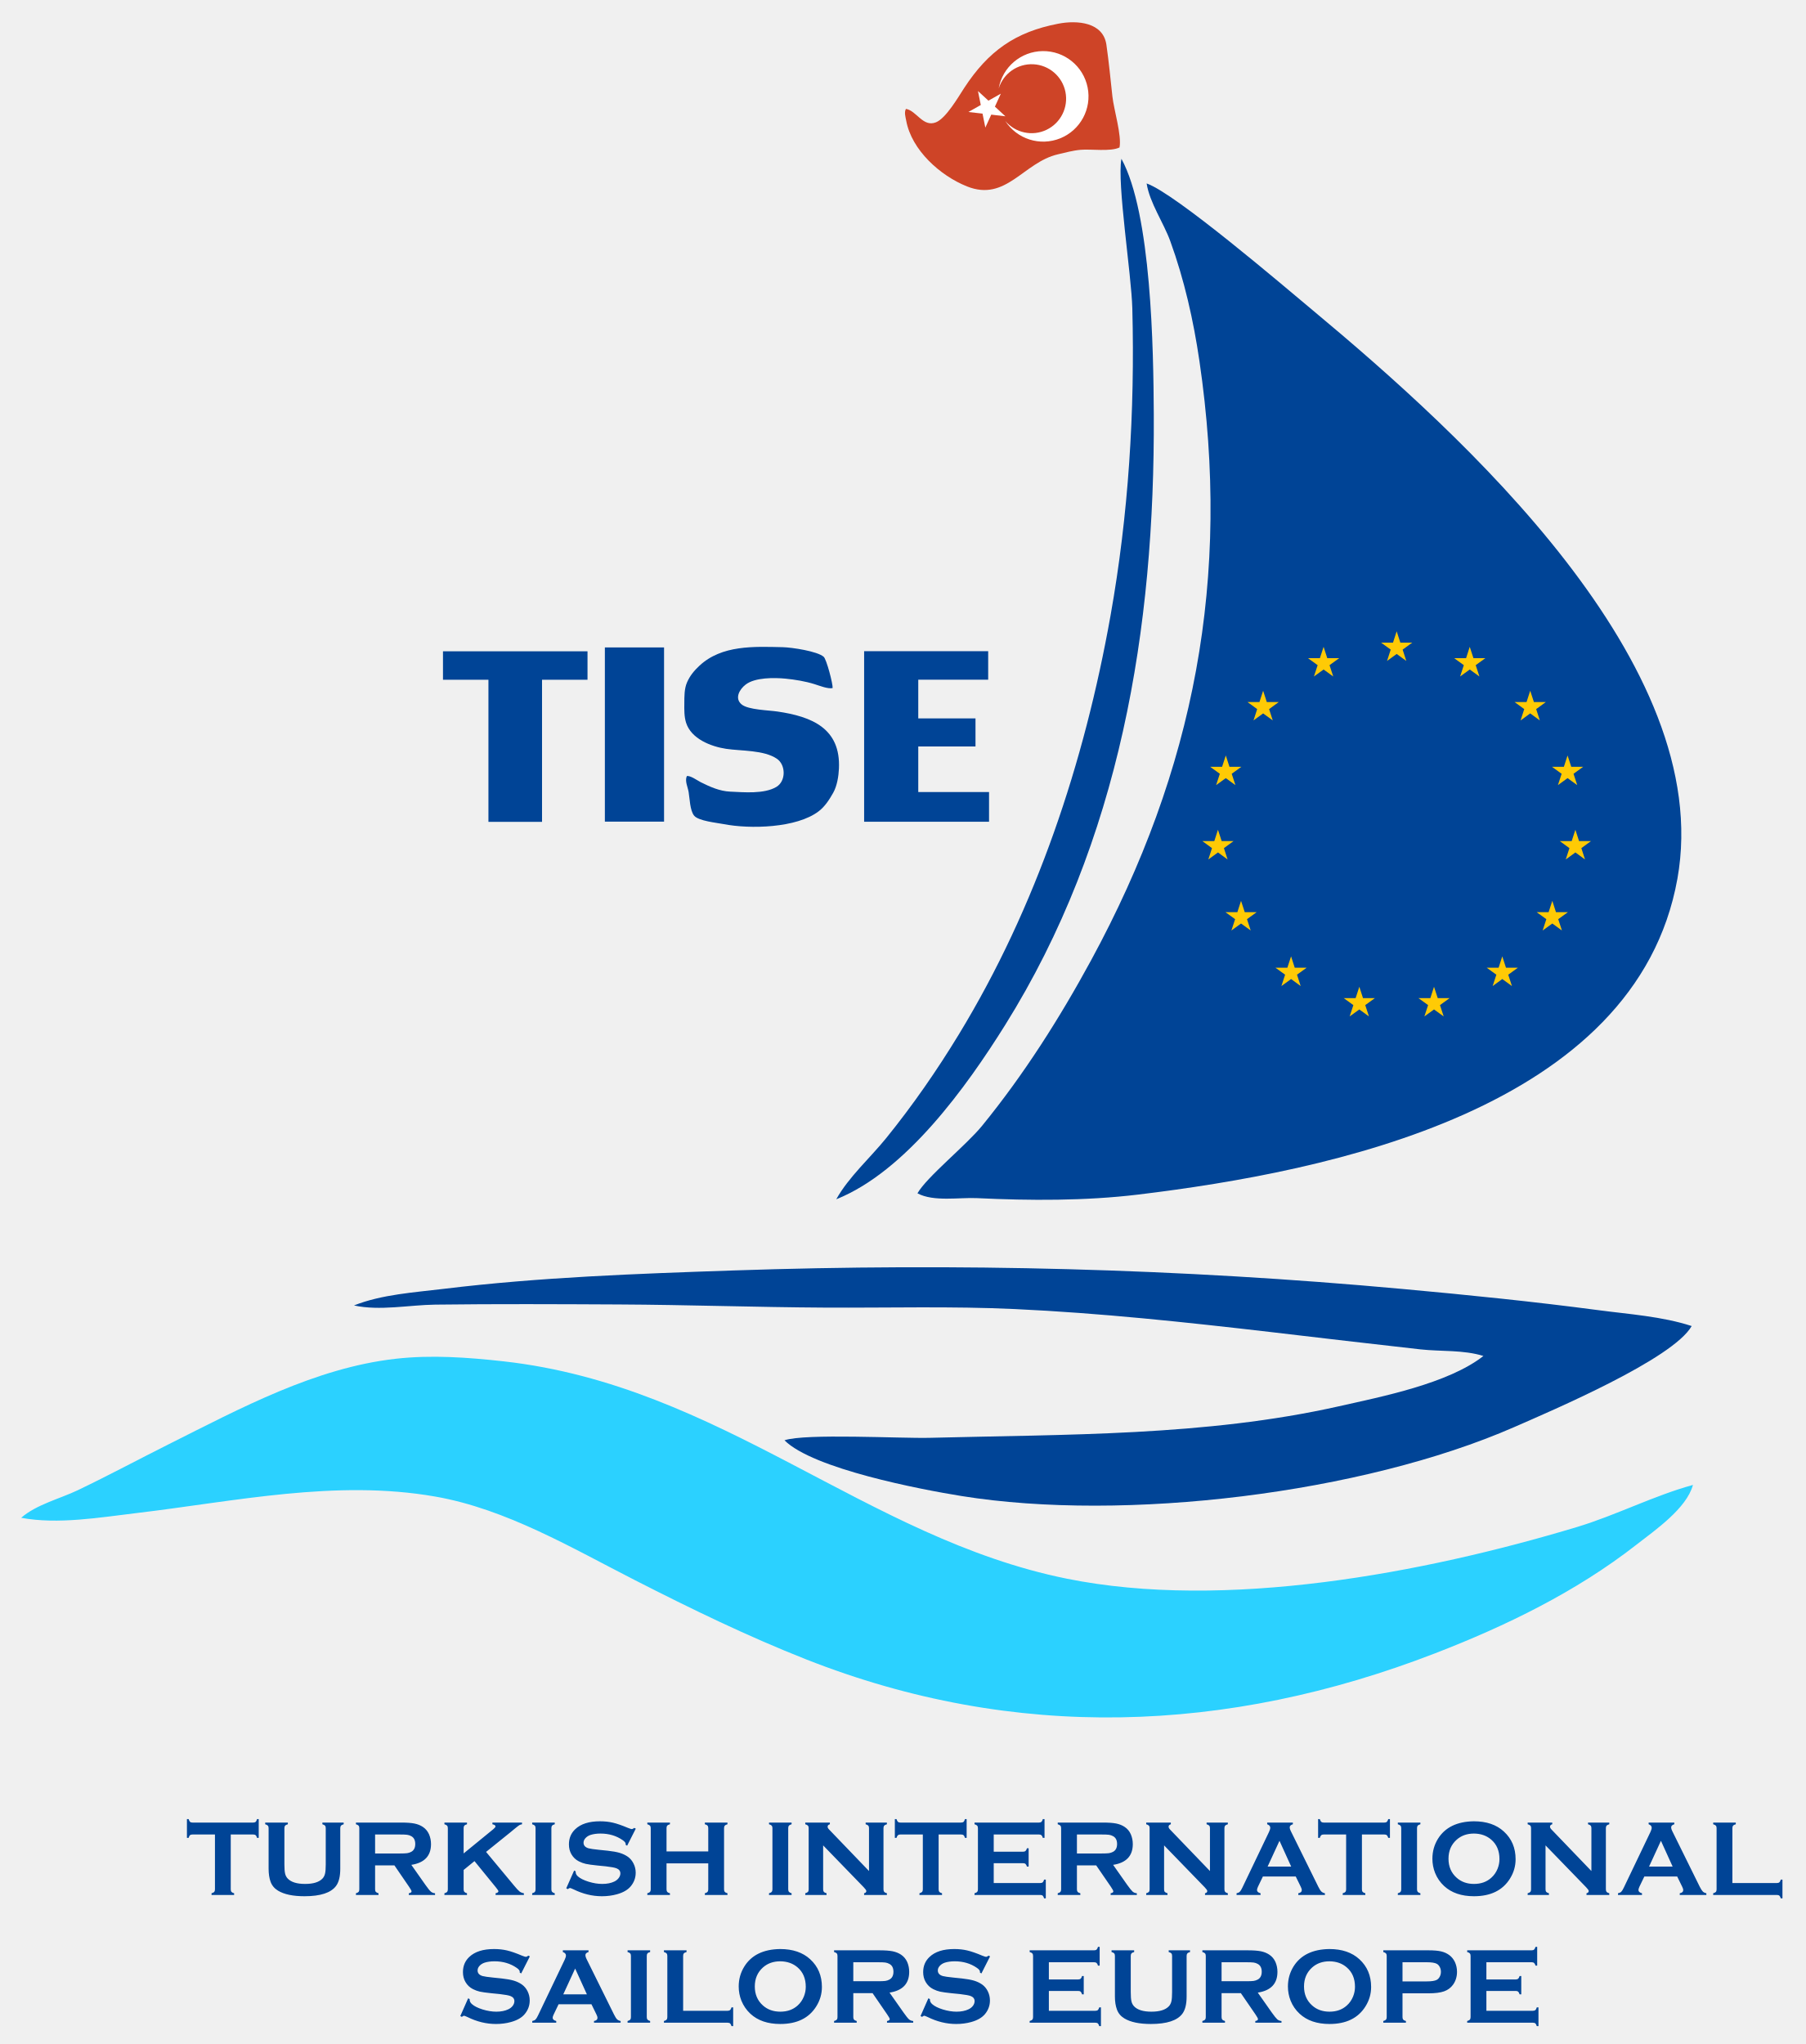
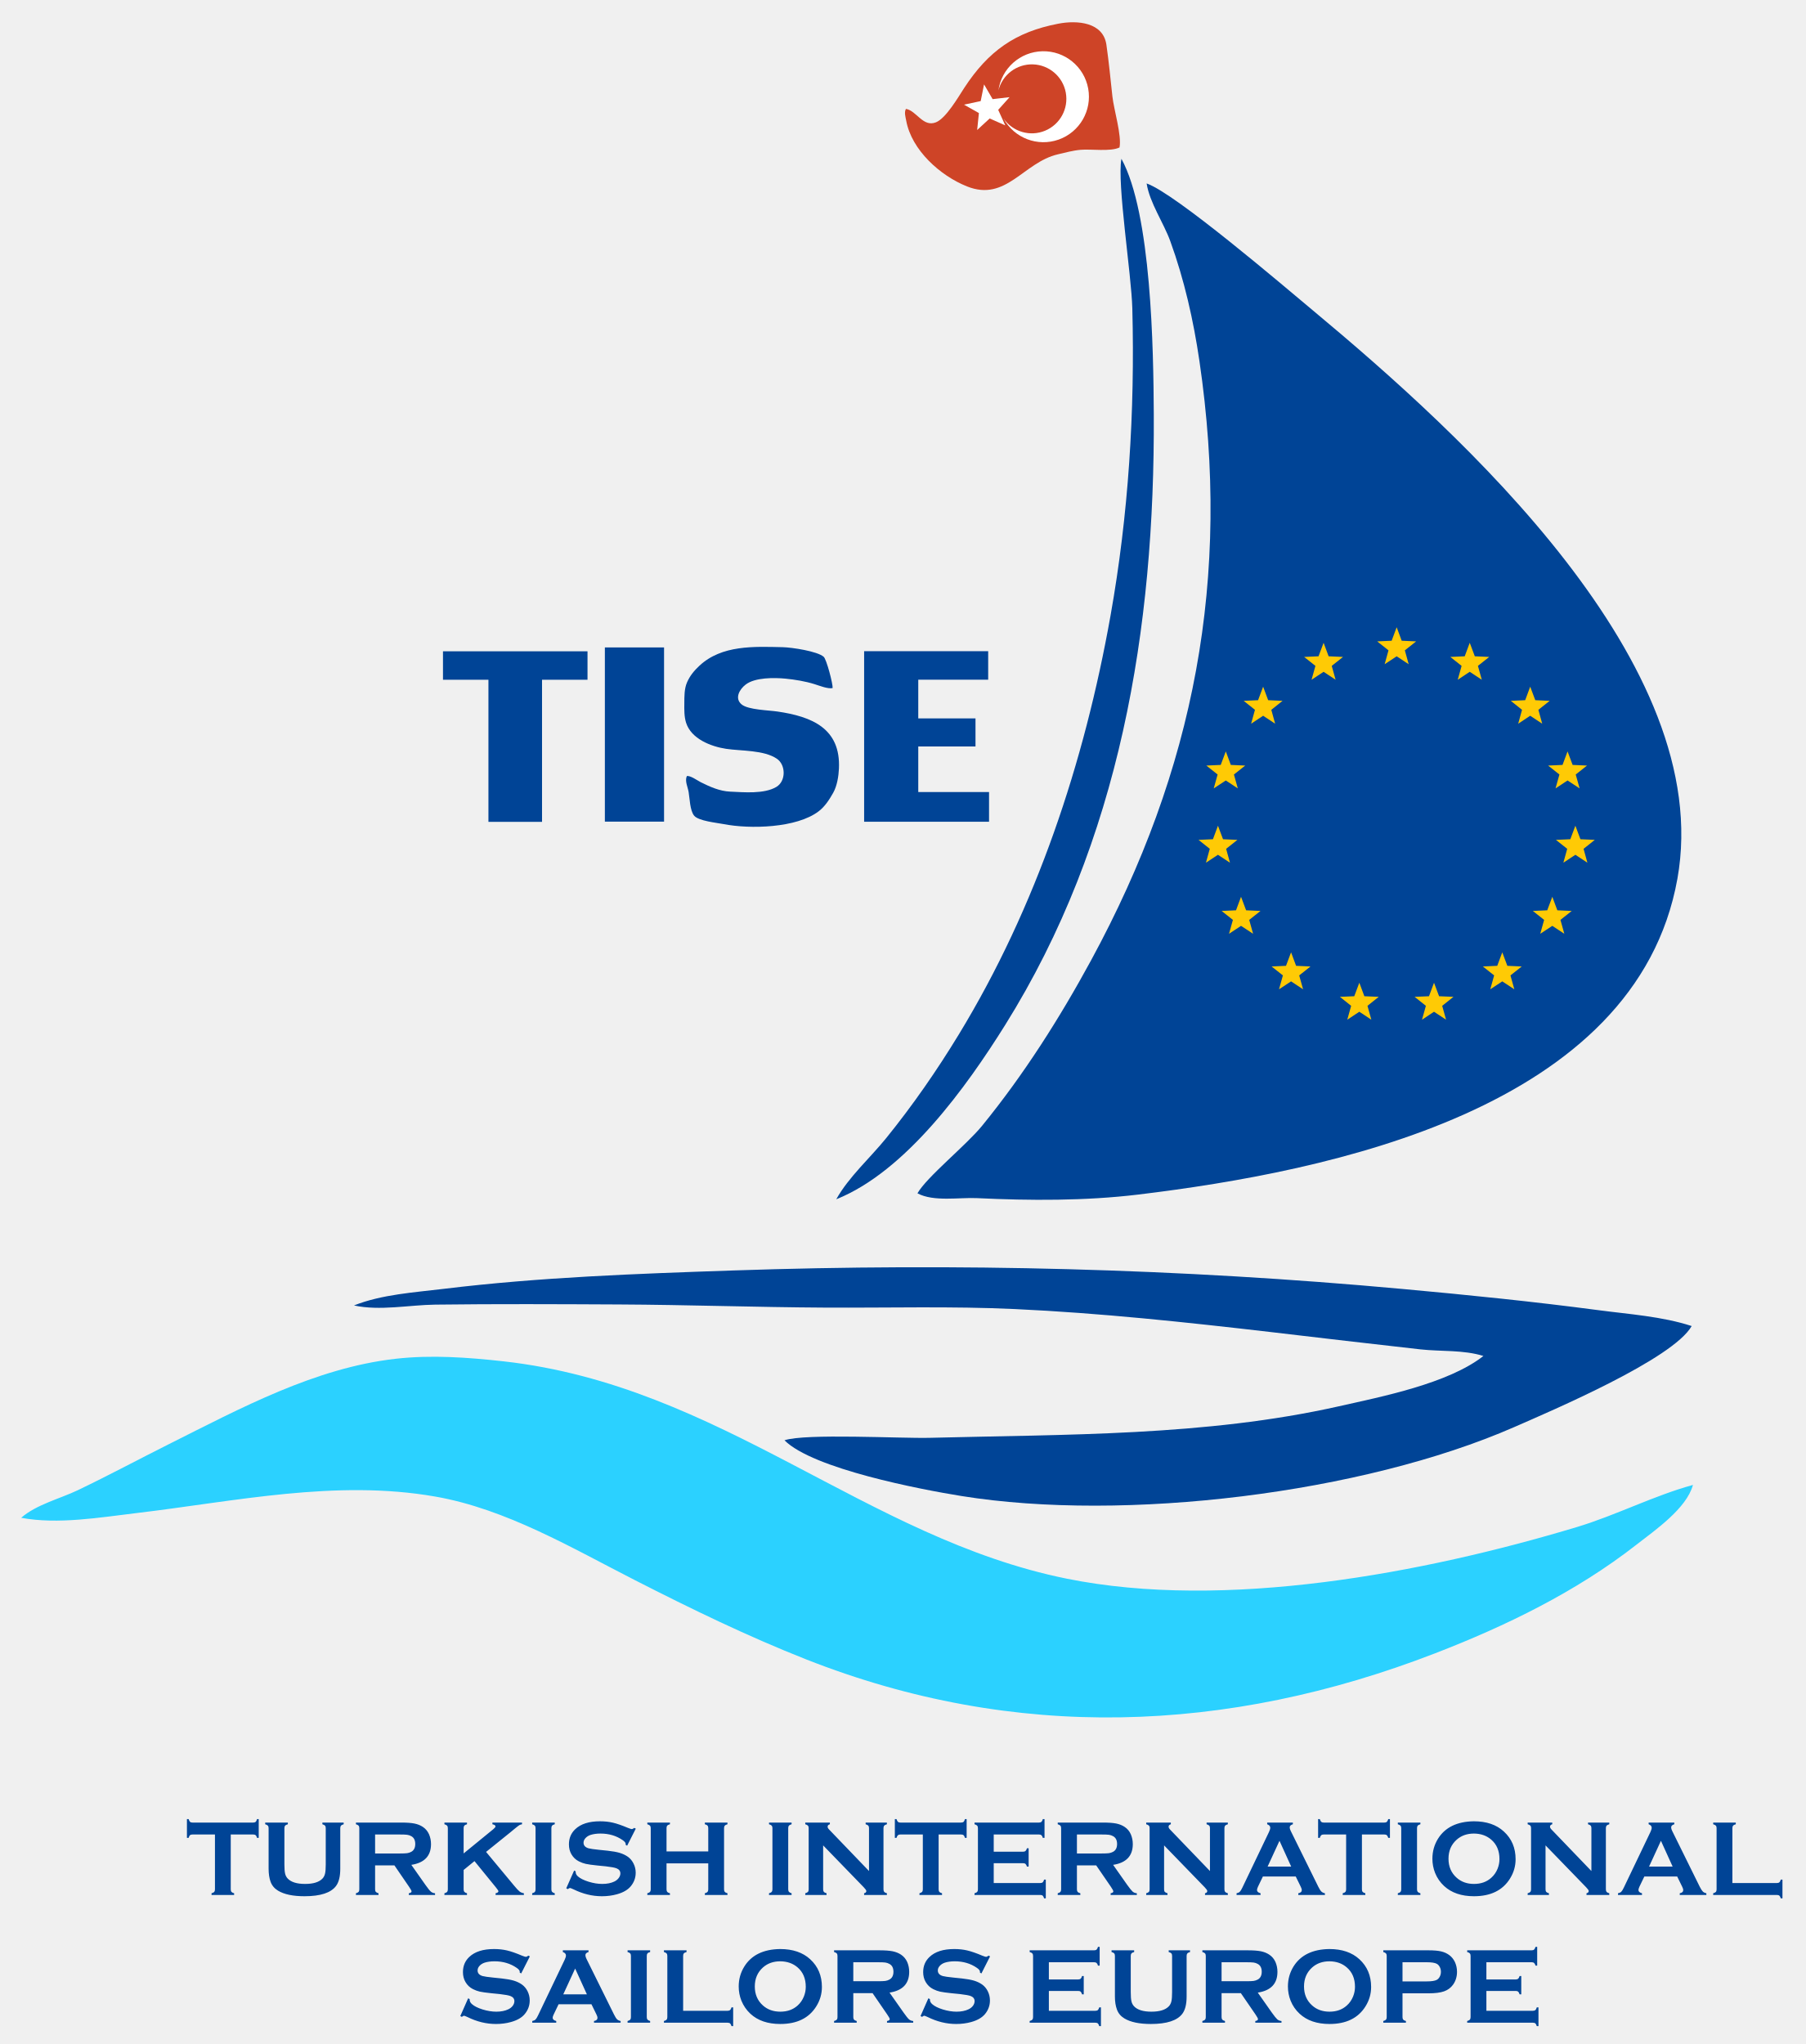
<svg xmlns="http://www.w3.org/2000/svg" viewBox="0 4 424 480" role="img" aria-labelledby="t">
  <path fill="#2BD1FF" d="M4.97 360.43C13.63 362.04 23.47 360.34 32.14 359.31C55.23 356.56 78.91 351.36 102.2 355.44C118.9 358.36 134.29 367.52 149.2 375.12C162.33 381.82 175.62 388.28 189.35 393.69C238.28 412.97 288.18 411.15 337.03 392.25C353.67 385.82 370.12 377.82 384.24 366.8C388.66 363.35 396.07 358.27 397.58 352.71C388.38 355.23 379.55 359.82 370.33 362.6C334.29 373.45 287.68 382.24 250.49 374.72C203.26 365.16 169.39 329.42 118.28 323.69C109.92 322.76 101.28 322.13 92.88 323.09C73.96 325.24 56.47 334.72 39.71 343.11C32.56 346.7 25.51 350.48 18.29 353.94C14.06 355.96 8.52 357.32 4.97 360.43Z" />
  <path fill="#004496" d="M83.13 310.56C89.16 311.89 96.06 310.45 102.21 310.37C116.57 310.19 130.93 310.26 145.29 310.33C161.45 310.41 177.6 310.98 193.75 311.07C208.57 311.15 223.5 310.72 238.31 311.41C258.42 312.34 278.52 314.5 298.51 316.82C310.2 318.19 321.9 319.58 333.6 320.88C338.43 321.41 343.69 320.96 348.37 322.43C340.1 328.91 324.53 331.97 314.35 334.26C283.05 341.29 250.24 340.82 218.32 341.65C211.58 341.82 189.11 340.57 184.23 342.23C190.96 348.93 216.08 353.75 225.76 355.31C264.1 361.49 319.98 354.72 355.6 339.13C364.57 335.2 392.87 323.16 397.28 315.4C390.33 313.13 382.59 312.63 375.37 311.67C360.1 309.65 344.79 308.1 329.45 306.7C277.01 301.89 224.8 300.56 172.14 302.35C149.49 303.12 126.77 303.92 104.25 306.66C97.32 307.51 89.69 307.96 83.13 310.56Z" />
  <path fill="#004496" d="M196.39 285.63C212.74 279.09 226.99 259.21 236.04 244.73C263.06 201.5 271.22 151.59 270.96 101.33C270.88 86.06 270.42 54.2 263.36 41.29C262.29 47.06 265.71 68.36 265.92 76.45C266.54 100.65 265.04 124.79 260.79 148.63C254.66 183.02 243.4 216.99 225.18 246.91C220.04 255.36 214.36 263.55 208.14 271.24C204.36 275.91 199.31 280.39 196.39 285.63Z" />
  <path fill="#004496" d="M269.28 47.08C269.99 51.62 273.24 56.25 274.83 60.62C278.13 69.7 280.28 79.24 281.68 88.79C289.14 139.59 280.6 184.65 256.23 229.52C248.83 243.14 240.45 256.34 230.64 268.37C226.9 272.96 217.65 280.38 215.46 284.23C219.22 286.27 225.36 285.16 229.43 285.36C241.88 285.96 254.86 286.02 267.25 284.53C312.27 279.09 384.23 264.48 393.93 210.35C402.96 159.93 343.25 106 308.38 76.94C301.41 71.13 276.02 49.41 269.28 47.08Z" />
-   <path fill="#FFCA05" d="M328.00 152.25L328.86 154.91L331.66 154.91L329.40 156.55L330.26 159.21L328.00 157.57L325.74 159.21L326.60 156.55L324.34 154.91L327.14 154.91ZM345.16 155.90L346.03 158.56L348.83 158.56L346.56 160.20L347.43 162.86L345.16 161.22L342.90 162.86L343.77 160.20L341.50 158.56L344.30 158.56ZM359.36 166.21L360.23 168.87L363.02 168.87L360.76 170.52L361.62 173.18L359.36 171.53L357.10 173.18L357.96 170.52L355.70 168.87L358.50 168.87ZM368.13 181.41L369.00 184.07L371.80 184.07L369.53 185.71L370.40 188.37L368.13 186.73L365.87 188.37L366.74 185.71L364.47 184.07L367.27 184.07ZM369.97 198.86L370.83 201.52L373.63 201.52L371.37 203.17L372.23 205.83L369.97 204.18L367.71 205.83L368.57 203.17L366.31 201.52L369.10 201.52ZM364.55 215.55L365.41 218.21L368.21 218.21L365.94 219.85L366.81 222.51L364.55 220.87L362.28 222.51L363.15 219.85L360.88 218.21L363.68 218.21ZM352.80 228.59L353.67 231.25L356.47 231.25L354.20 232.89L355.07 235.56L352.80 233.91L350.54 235.56L351.41 232.89L349.14 231.25L351.94 231.25ZM336.77 235.73L337.64 238.39L340.44 238.39L338.17 240.03L339.04 242.69L336.77 241.05L334.51 242.69L335.38 240.03L333.11 238.39L335.91 238.39ZM319.23 235.73L320.09 238.39L322.89 238.39L320.62 240.03L321.49 242.69L319.23 241.05L316.96 242.69L317.83 240.03L315.56 238.39L318.36 238.39ZM303.20 228.59L304.06 231.25L306.86 231.25L304.59 232.89L305.46 235.56L303.20 233.91L300.93 235.56L301.80 232.89L299.53 231.25L302.33 231.25ZM291.45 215.55L292.32 218.21L295.12 218.21L292.85 219.85L293.72 222.51L291.45 220.87L289.19 222.51L290.06 219.85L287.79 218.21L290.59 218.21ZM286.03 198.86L286.90 201.52L289.69 201.52L287.43 203.17L288.29 205.83L286.03 204.18L283.77 205.83L284.63 203.17L282.37 201.52L285.17 201.52ZM287.87 181.41L288.73 184.07L291.53 184.07L289.26 185.71L290.13 188.37L287.87 186.73L285.60 188.37L286.47 185.71L284.20 184.07L287.00 184.07ZM296.64 166.21L297.50 168.87L300.30 168.87L298.04 170.52L298.90 173.18L296.64 171.53L294.38 173.18L295.24 170.52L292.98 168.87L295.77 168.87ZM310.84 155.90L311.70 158.56L314.50 158.56L312.23 160.20L313.10 162.86L310.84 161.22L308.57 162.86L309.44 160.20L307.17 158.56L309.97 158.56Z" />
+   <path fill="#FFCA05" d="M328.00 151.30L329.18 154.47L332.57 154.62L329.92 156.72L330.82 159.98L328.00 158.12L325.18 159.98L326.08 156.72L323.43 154.62L326.82 154.47ZM345.16 154.95L346.35 158.12L349.73 158.27L347.08 160.37L347.99 163.63L345.16 161.76L342.34 163.63L343.25 160.37L340.60 158.27L343.98 158.12ZM359.36 165.26L360.55 168.43L363.93 168.58L361.28 170.69L362.18 173.95L359.36 172.08L356.54 173.95L357.44 170.69L354.80 168.58L358.18 168.43ZM368.13 180.46L369.32 183.63L372.70 183.78L370.05 185.88L370.96 189.14L368.13 187.28L365.31 189.14L366.22 185.88L363.57 183.78L366.95 183.63ZM369.97 197.91L371.15 201.08L374.53 201.23L371.89 203.33L372.79 206.59L369.97 204.73L367.15 206.59L368.05 203.33L365.40 201.23L368.78 201.08ZM364.55 214.60L365.73 217.77L369.11 217.92L366.46 220.02L367.37 223.28L364.55 221.42L361.72 223.28L362.63 220.02L359.98 217.92L363.36 217.77ZM352.80 227.64L353.99 230.81L357.37 230.96L354.72 233.06L355.63 236.32L352.80 234.46L349.98 236.32L350.89 233.06L348.24 230.96L351.62 230.81ZM336.77 234.78L337.96 237.95L341.34 238.09L338.69 240.20L339.60 243.46L336.77 241.59L333.95 243.46L334.86 240.20L332.21 238.09L335.59 237.95ZM319.23 234.78L320.41 237.95L323.79 238.09L321.14 240.20L322.05 243.46L319.23 241.59L316.40 243.46L317.31 240.20L314.66 238.09L318.04 237.95ZM303.20 227.64L304.38 230.81L307.76 230.96L305.11 233.06L306.02 236.32L303.20 234.46L300.37 236.32L301.28 233.06L298.63 230.96L302.01 230.81ZM291.45 214.60L292.64 217.77L296.02 217.92L293.37 220.02L294.28 223.28L291.45 221.42L288.63 223.28L289.54 220.02L286.89 217.92L290.27 217.77ZM286.03 197.91L287.22 201.08L290.60 201.23L287.95 203.33L288.85 206.59L286.03 204.73L283.21 206.59L284.11 203.33L281.47 201.23L284.85 201.08ZM287.87 180.46L289.05 183.63L292.43 183.78L289.78 185.88L290.69 189.14L287.87 187.28L285.04 189.14L285.95 185.88L283.30 183.78L286.68 183.63ZM296.64 165.26L297.82 168.43L301.20 168.58L298.56 170.69L299.46 173.95L296.64 172.08L293.82 173.95L294.72 170.69L292.07 168.58L295.45 168.43ZM310.84 154.95L312.02 158.12L315.40 158.27L312.75 160.37L313.66 163.63L310.84 161.76L308.01 163.63L308.92 160.37L306.27 158.27L309.65 158.12Z" />
  <path fill="#CE4427" d="M212.75 29.57C212.31 30.41 212.65 31.42 212.82 32.35C214.09 39.25 220.79 45.26 227.08 47.77C236.28 51.46 240.32 42.13 248.44 40.24C250.16 39.84 252 39.33 253.77 39.18C256.23 38.96 260.82 39.66 262.91 38.63C263.47 35.84 261.58 29.77 261.24 26.64C260.8 22.6 260.41 18.51 259.83 14.49C259.06 9.21 253 8.71 248.56 9.56C238.41 11.5 232.1 16 226.44 24.65C225.05 26.78 222.18 31.76 219.81 32.72C216.75 33.95 215.26 29.99 212.75 29.57Z" />
-   <path fill="#FFFFFF" d="M236.06 32.38A10.63 10.63 0 1 0 234.53 24.79A8.1 8.1 0 1 1 236.06 32.38ZM227.42 30.30L230.33 28.66L229.67 25.38L232.13 27.64L235.04 26.00L233.65 29.04L236.11 31.31L232.79 30.92L231.40 33.96L230.74 30.68Z" />
+   <path fill="#FFFFFF" d="M235.68 31.84A10.68 10.68 0 1 0 234.47 25.25A8.1 8.1 0 1 1 235.68 31.84ZM226.40 28.58L230.31 27.74L231.10 23.82L233.11 27.28L237.09 26.82L234.42 29.80L236.08 33.44L232.42 31.82L229.48 34.53L229.89 30.55Z" />
  <path fill="#004496" d="M104.032 156.943L104.032 163.627L114.706 163.627L114.706 197.000L127.294 197.000L127.294 163.627L137.973 163.627L137.973 156.943ZM142.050 156.042L142.050 196.950L155.950 196.950L155.950 156.042ZM161.3 186.25C160.78 187.4 161.53 188.84 161.72 190C161.98 191.51 162.02 194.31 163 195.53C164.01 196.8 168.37 197.22 169.97 197.53C176.09 198.73 187.1 198.48 192.27 194.51C193.75 193.38 194.77 191.77 195.68 190.16C196.57 188.57 196.94 186.3 197.02 184.5C197.46 175.02 190.63 172.27 182.58 171.09C180.5 170.78 175.75 170.7 174.19 169.44C172.43 168.01 173.67 165.87 175.1 164.77C177.31 163.05 181.87 163.12 184.48 163.37C186.72 163.59 189.12 163.99 191.28 164.66C192.39 165 194.43 165.84 195.54 165.58C195.61 164.55 194.1 158.83 193.44 158.24C191.96 156.93 185.97 156.03 183.81 155.98C177.12 155.83 169.49 155.43 164.24 160.35C163.02 161.49 162.04 162.67 161.36 164.21C160.69 165.71 160.72 167.55 160.71 169.17C160.69 170.65 160.67 172.3 161.12 173.72C162.32 177.51 166.96 179.31 170.53 179.85C174.04 180.38 179.42 180.1 182.46 182.19C184.56 183.63 184.61 187.43 182.33 188.79C179.45 190.51 174.67 190.04 171.45 189.9C169.03 189.8 166.68 188.75 164.55 187.68C163.74 187.27 162.13 186.08 161.3 186.25ZM202.935 156.924L202.935 196.976L232.271 196.976L232.271 190.000L215.650 190.000L215.650 179.296L229.090 179.296L229.090 172.704L215.650 172.704L215.650 163.618L232.068 163.618L232.068 156.924Z" />
  <path fill="#004496" fill-rule="evenodd" d="M54.19 434.8L54.19 447.69Q54.19 448.08 54.36 448.28Q54.54 448.48 54.98 448.6L54.98 449L49.68 449L49.68 448.6Q50.13 448.48 50.3 448.28Q50.48 448.08 50.48 447.69L50.48 434.8L45.2 434.8Q44.82 434.8 44.62 434.97Q44.42 435.14 44.3 435.59L43.9 435.59L43.9 431.19L44.3 431.19Q44.44 431.65 44.63 431.83Q44.82 432 45.2 432L59.46 432Q59.84 432 60.04 431.83Q60.24 431.65 60.36 431.19L60.76 431.19L60.76 435.59L60.36 435.59Q60.24 435.14 60.04 434.97Q59.84 434.8 59.46 434.8ZM79.91 433.31L79.91 442.84Q79.91 445.54 78.92 446.88Q77.12 449.3 71.51 449.3Q67.45 449.3 65.29 447.99Q64.04 447.23 63.55 445.92Q63.08 444.63 63.08 442.84L63.08 433.31Q63.08 432.92 62.9 432.72Q62.73 432.52 62.28 432.4L62.28 432L67.6 432L67.6 432.4Q67.15 432.51 66.97 432.72Q66.79 432.92 66.79 433.31L66.79 441.79Q66.79 443.26 66.95 443.96Q67.11 444.67 67.56 445.14Q68.76 446.41 71.65 446.41Q74.55 446.41 75.74 445.14Q76.18 444.67 76.34 443.96Q76.5 443.26 76.5 441.79L76.5 433.31Q76.5 432.92 76.33 432.72Q76.15 432.52 75.71 432.4L75.71 432L80.71 432L80.71 432.4Q80.26 432.52 80.09 432.72Q79.91 432.92 79.91 433.31ZM88.09 442.06L88.09 447.7Q88.09 448.08 88.27 448.28Q88.46 448.49 88.89 448.6L88.89 449L83.59 449L83.59 448.6Q84.03 448.48 84.21 448.28Q84.38 448.08 84.38 447.7L84.38 433.31Q84.38 432.92 84.21 432.72Q84.03 432.52 83.59 432.4L83.59 432L94.22 432Q96.16 432 97.3 432.22Q98.44 432.45 99.29 433.01Q100.27 433.66 100.76 434.76Q101.22 435.84 101.22 437.06Q101.22 441.22 96.6 441.93L99.9 446.62Q100.77 447.85 101.18 448.21Q101.58 448.56 102.17 448.6L102.17 449L96.01 449L96.01 448.6Q96.65 448.5 96.65 448.15Q96.65 447.93 96.06 447.07L92.63 442.06ZM88.09 439.26L93.82 439.26Q95.09 439.26 95.62 439.19Q96.14 439.11 96.58 438.87Q97.52 438.36 97.52 437.03Q97.52 435.7 96.58 435.19Q96.13 434.94 95.62 434.87Q95.12 434.8 93.82 434.8L88.09 434.8ZM111.43 441.05L108.88 443.13L108.88 447.69Q108.88 448.08 109.06 448.28Q109.24 448.49 109.67 448.6L109.67 449L104.37 449L104.37 448.6Q104.82 448.48 104.99 448.28Q105.17 448.08 105.17 447.69L105.17 433.3Q105.17 432.92 104.99 432.72Q104.82 432.52 104.37 432.4L104.37 432L109.67 432L109.67 432.4Q109.23 432.51 109.05 432.72Q108.88 432.92 108.88 433.3L108.88 439.25L115.88 433.53Q116.36 433.13 116.36 432.9Q116.36 432.54 115.64 432.4L115.64 432L122.59 432L122.59 432.4Q122.15 432.49 121.97 432.6Q121.78 432.71 120.88 433.44L119.92 434.24L114.15 438.89L120.7 446.77Q121.61 447.87 122.01 448.18Q122.41 448.5 123.03 448.6L123.03 449L116.39 449L116.39 448.6Q117.05 448.46 117.05 448.13Q117.05 447.95 116.45 447.21ZM125.77 447.69L125.77 433.3Q125.77 432.92 125.6 432.72Q125.43 432.52 124.98 432.4L124.98 432L130.28 432L130.28 432.4Q129.83 432.51 129.66 432.72Q129.49 432.92 129.49 433.3L129.49 447.69Q129.49 448.08 129.67 448.28Q129.85 448.49 130.28 448.6L130.28 449L124.98 449L124.98 448.6Q125.43 448.48 125.6 448.28Q125.77 448.08 125.77 447.69ZM149.31 433.43L147.28 437.43L146.93 437.23Q146.94 437.11 146.94 437.03Q146.94 436.61 146.22 436.12Q144 434.58 141.02 434.58Q139.7 434.58 138.69 434.9Q137.95 435.15 137.5 435.65Q137.04 436.15 137.04 436.73Q137.04 437.69 138.2 438.04Q138.8 438.21 140.77 438.41L142.72 438.61Q144.47 438.8 145.54 439.12Q146.62 439.45 147.45 440.03Q148.3 440.64 148.79 441.64Q149.29 442.64 149.29 443.77Q149.29 445.56 148.13 446.96Q147.08 448.23 144.88 448.84Q143.23 449.3 141.35 449.3Q137.98 449.3 134.69 447.68Q133.99 447.36 133.85 447.36Q133.69 447.36 133.34 447.63L132.98 447.44L134.83 443.27L135.19 443.45Q135.19 443.56 135.19 443.61Q135.19 444.17 135.72 444.64Q136.53 445.36 138.23 445.89Q139.92 446.41 141.44 446.41Q143.1 446.41 144.27 445.85Q144.91 445.54 145.3 445.02Q145.69 444.5 145.69 443.94Q145.69 443.1 144.78 442.74Q144.14 442.49 142.21 442.27L140.29 442.08Q138.36 441.88 137.57 441.7Q136.77 441.52 135.97 441.12Q134.84 440.56 134.19 439.44Q133.61 438.43 133.61 437.12Q133.61 434.96 135.09 433.56Q137.03 431.7 140.92 431.7Q142.55 431.7 143.95 432.03Q145.36 432.36 147.47 433.25Q148.19 433.53 148.35 433.53Q148.61 433.53 148.96 433.25ZM166.33 441.58L156.53 441.58L156.53 447.7Q156.53 448.08 156.71 448.28Q156.89 448.49 157.33 448.6L157.33 449L152.02 449L152.02 448.6Q152.47 448.48 152.64 448.28Q152.82 448.08 152.82 447.7L152.82 433.3Q152.82 432.92 152.64 432.72Q152.47 432.52 152.02 432.4L152.02 432L157.33 432L157.33 432.4Q156.88 432.51 156.7 432.72Q156.53 432.92 156.53 433.3L156.53 438.78L166.33 438.78L166.33 433.3Q166.33 432.92 166.16 432.72Q165.98 432.51 165.53 432.4L165.53 432L170.84 432L170.84 432.4Q170.39 432.52 170.22 432.72Q170.04 432.92 170.04 433.3L170.04 447.7Q170.04 448.08 170.22 448.28Q170.39 448.48 170.84 448.6L170.84 449L165.53 449L165.53 448.6Q165.97 448.49 166.15 448.28Q166.33 448.08 166.33 447.7ZM181.4 447.69L181.4 433.3Q181.4 432.92 181.22 432.72Q181.05 432.52 180.6 432.4L180.6 432L185.9 432L185.9 432.4Q185.46 432.51 185.28 432.72Q185.11 432.92 185.11 433.3L185.11 447.69Q185.11 448.08 185.29 448.28Q185.47 448.49 185.9 448.6L185.9 449L180.6 449L180.6 448.6Q181.05 448.48 181.22 448.28Q181.4 448.08 181.4 447.69ZM193.31 437.36L193.31 447.69Q193.31 448.08 193.49 448.28Q193.66 448.48 194.11 448.6L194.11 449L189.11 449L189.11 448.6Q189.56 448.48 189.74 448.28Q189.91 448.08 189.91 447.69L189.91 433.3Q189.91 432.92 189.74 432.72Q189.56 432.52 189.11 432.4L189.11 432L194.89 432L194.89 432.4Q194.36 432.54 194.36 432.97Q194.36 433.27 194.71 433.63L204.08 443.38L204.08 433.3Q204.08 432.92 203.91 432.72Q203.74 432.52 203.29 432.4L203.29 432L208.28 432L208.28 432.4Q207.83 432.52 207.66 432.72Q207.48 432.92 207.48 433.3L207.48 447.69Q207.48 448.08 207.66 448.28Q207.83 448.48 208.28 448.6L208.28 449L202.93 449L202.93 448.6Q203.45 448.49 203.45 448.07Q203.45 447.82 202.84 447.19ZM220.43 434.8L220.43 447.69Q220.43 448.08 220.61 448.28Q220.78 448.48 221.23 448.6L221.23 449L215.93 449L215.93 448.6Q216.37 448.48 216.55 448.28Q216.72 448.08 216.72 447.69L216.72 434.8L211.44 434.8Q211.07 434.8 210.87 434.97Q210.67 435.14 210.54 435.59L210.15 435.59L210.15 431.19L210.54 431.19Q210.68 431.65 210.87 431.83Q211.07 432 211.44 432L225.7 432Q226.09 432 226.29 431.83Q226.49 431.65 226.61 431.19L227.01 431.19L227.01 435.59L226.61 435.59Q226.49 435.14 226.29 434.97Q226.09 434.8 225.7 434.8ZM233.37 441.54L233.37 446.2L244.31 446.2Q244.68 446.2 244.88 446.02Q245.08 445.85 245.2 445.4L245.6 445.4L245.6 449.8L245.2 449.8Q245.08 449.35 244.88 449.17Q244.68 449 244.31 449L228.86 449L228.86 448.6Q229.31 448.48 229.48 448.28Q229.66 448.08 229.66 447.69L229.66 433.31Q229.66 432.92 229.48 432.72Q229.31 432.52 228.86 432.4L228.86 432L244.01 432Q244.38 432 244.58 431.82Q244.78 431.64 244.9 431.19L245.3 431.19L245.3 435.59L244.9 435.59Q244.78 435.15 244.58 434.98Q244.38 434.8 244.01 434.8L233.37 434.8L233.37 438.84L240.27 438.84Q240.64 438.84 240.84 438.66Q241.04 438.49 241.17 438.04L241.57 438.04L241.57 442.34L241.17 442.34Q241.04 441.9 240.84 441.72Q240.64 441.54 240.27 441.54ZM252.91 442.06L252.91 447.7Q252.91 448.08 253.09 448.28Q253.27 448.49 253.71 448.6L253.71 449L248.4 449L248.4 448.6Q248.85 448.48 249.02 448.28Q249.2 448.08 249.2 447.7L249.2 433.31Q249.2 432.92 249.02 432.72Q248.85 432.52 248.4 432.4L248.4 432L259.04 432Q260.98 432 262.12 432.22Q263.26 432.45 264.1 433.01Q265.09 433.66 265.57 434.76Q266.03 435.84 266.03 437.06Q266.03 441.22 261.41 441.93L264.71 446.62Q265.59 447.85 265.99 448.21Q266.4 448.56 266.98 448.6L266.98 449L260.83 449L260.83 448.6Q261.46 448.5 261.46 448.15Q261.46 447.93 260.88 447.07L257.44 442.06ZM252.91 439.26L258.64 439.26Q259.91 439.26 260.43 439.19Q260.95 439.11 261.39 438.87Q262.34 438.36 262.34 437.03Q262.34 435.7 261.39 435.19Q260.94 434.94 260.44 434.87Q259.93 434.8 258.64 434.8L252.91 434.8ZM273.38 437.36L273.38 447.69Q273.38 448.08 273.55 448.28Q273.73 448.48 274.18 448.6L274.18 449L269.18 449L269.18 448.6Q269.63 448.48 269.81 448.28Q269.98 448.08 269.98 447.69L269.98 433.3Q269.98 432.92 269.81 432.72Q269.63 432.52 269.18 432.4L269.18 432L274.96 432L274.96 432.4Q274.43 432.54 274.43 432.97Q274.43 433.27 274.77 433.63L284.15 443.38L284.15 433.3Q284.15 432.92 283.98 432.72Q283.8 432.52 283.36 432.4L283.36 432L288.35 432L288.35 432.4Q287.9 432.52 287.73 432.72Q287.55 432.92 287.55 433.3L287.55 447.69Q287.55 448.08 287.73 448.28Q287.9 448.48 288.35 448.6L288.35 449L282.99 449L282.99 448.6Q283.52 448.49 283.52 448.07Q283.52 447.82 282.91 447.19ZM304.3 444.67L296.58 444.67L295.43 447.06Q295.2 447.56 295.2 447.84Q295.2 448.39 296.03 448.6L296.03 449L290.4 449L290.4 448.6Q290.9 448.5 291.16 448.25Q291.42 448 291.76 447.28L298.01 434.22Q298.31 433.59 298.31 433.22Q298.31 432.65 297.59 432.4L297.59 432L303.62 432L303.62 432.4Q302.88 432.61 302.88 433.13Q302.88 433.49 303.12 433.96L309.59 447.06Q310 447.89 310.32 448.2Q310.63 448.5 311.15 448.6L311.15 449L304.9 449L304.9 448.6Q305.72 448.46 305.72 447.83Q305.72 447.57 305.47 447.06ZM303.23 442.34L300.48 436.28L297.69 442.34ZM319.84 434.8L319.84 447.69Q319.84 448.08 320.01 448.28Q320.19 448.48 320.64 448.6L320.64 449L315.33 449L315.33 448.6Q315.78 448.48 315.95 448.28Q316.13 448.08 316.13 447.69L316.13 434.8L310.85 434.8Q310.48 434.8 310.28 434.97Q310.08 435.14 309.95 435.59L309.55 435.59L309.55 431.19L309.95 431.19Q310.09 431.65 310.28 431.83Q310.48 432 310.85 432L325.11 432Q325.49 432 325.69 431.83Q325.89 431.65 326.02 431.19L326.42 431.19L326.42 435.59L326.02 435.59Q325.89 435.14 325.69 434.97Q325.49 434.8 325.11 434.8ZM329.07 447.69L329.07 433.3Q329.07 432.92 328.89 432.72Q328.72 432.52 328.27 432.4L328.27 432L333.57 432L333.57 432.4Q333.13 432.51 332.95 432.72Q332.78 432.92 332.78 433.3L332.78 447.69Q332.78 448.08 332.96 448.28Q333.14 448.49 333.57 448.6L333.57 449L328.27 449L328.27 448.6Q328.72 448.48 328.89 448.28Q329.07 448.08 329.07 447.69ZM346.13 431.7Q350.57 431.7 353.17 434.1Q355.93 436.62 355.93 440.61Q355.93 443.05 354.61 445.16Q352.03 449.3 346.15 449.3Q341.74 449.3 339.14 446.9Q337.74 445.61 337.02 443.82Q336.39 442.24 336.39 440.49Q336.39 437.94 337.69 435.82Q340.2 431.78 346.13 431.7ZM346.14 434.58Q343.71 434.58 342.09 436.02Q340.17 437.73 340.17 440.49Q340.17 443.26 342.09 444.96Q343.71 446.41 346.16 446.41Q348.62 446.41 350.22 444.96Q351.18 444.11 351.69 442.86Q352.14 441.75 352.14 440.57Q352.14 437.68 350.22 436.02Q348.59 434.6 346.14 434.58ZM362.96 437.36L362.96 447.69Q362.96 448.08 363.13 448.28Q363.31 448.48 363.76 448.6L363.76 449L358.76 449L358.76 448.6Q359.21 448.48 359.39 448.28Q359.56 448.08 359.56 447.69L359.56 433.3Q359.56 432.92 359.39 432.72Q359.21 432.52 358.76 432.4L358.76 432L364.54 432L364.54 432.4Q364.01 432.54 364.01 432.97Q364.01 433.27 364.36 433.63L373.73 443.38L373.73 433.3Q373.73 432.92 373.56 432.72Q373.38 432.52 372.94 432.4L372.94 432L377.93 432L377.93 432.4Q377.48 432.52 377.31 432.72Q377.13 432.92 377.13 433.3L377.13 447.69Q377.13 448.08 377.31 448.28Q377.48 448.48 377.93 448.6L377.93 449L372.58 449L372.58 448.6Q373.1 448.49 373.1 448.07Q373.1 447.82 372.49 447.19ZM393.88 444.67L386.16 444.67L385.01 447.06Q384.78 447.56 384.78 447.84Q384.78 448.39 385.61 448.6L385.61 449L379.98 449L379.98 448.6Q380.48 448.5 380.74 448.25Q381 448 381.34 447.28L387.59 434.22Q387.89 433.59 387.89 433.22Q387.89 432.65 387.17 432.4L387.17 432L393.2 432L393.2 432.4Q392.46 432.61 392.46 433.13Q392.46 433.49 392.7 433.96L399.17 447.06Q399.59 447.89 399.9 448.2Q400.21 448.5 400.73 448.6L400.73 449L394.48 449L394.48 448.6Q395.3 448.46 395.3 447.83Q395.3 447.57 395.05 447.06ZM392.81 442.34L390.06 436.28L387.27 442.34ZM406.84 446.2L417.29 446.2Q417.68 446.2 417.88 446.02Q418.08 445.85 418.2 445.4L418.6 445.4L418.6 449.8L418.2 449.8Q418.08 449.35 417.88 449.17Q417.68 449 417.29 449L402.33 449L402.33 448.6Q402.78 448.48 402.96 448.28Q403.13 448.08 403.13 447.69L403.13 433.31Q403.13 432.92 402.96 432.72Q402.78 432.52 402.33 432.4L402.33 432L407.64 432L407.64 432.4Q407.19 432.51 407.02 432.72Q406.84 432.92 406.84 433.31ZM124.43 463.43L122.4 467.43L122.05 467.23Q122.06 467.11 122.06 467.03Q122.06 466.61 121.34 466.12Q119.12 464.58 116.13 464.58Q114.81 464.58 113.8 464.9Q113.07 465.15 112.61 465.65Q112.16 466.15 112.16 466.73Q112.16 467.69 113.32 468.04Q113.92 468.21 115.88 468.41L117.84 468.61Q119.58 468.8 120.66 469.12Q121.74 469.45 122.57 470.03Q123.42 470.64 123.91 471.64Q124.4 472.64 124.4 473.77Q124.4 475.56 123.24 476.96Q122.2 478.23 119.99 478.84Q118.35 479.3 116.47 479.3Q113.09 479.3 109.81 477.68Q109.11 477.36 108.97 477.36Q108.81 477.36 108.46 477.63L108.1 477.44L109.94 473.27L110.3 473.45Q110.3 473.56 110.3 473.61Q110.3 474.17 110.84 474.64Q111.65 475.36 113.34 475.89Q115.04 476.41 116.56 476.41Q118.21 476.41 119.38 475.85Q120.03 475.54 120.42 475.02Q120.8 474.5 120.8 473.94Q120.8 473.1 119.89 472.74Q119.26 472.49 117.33 472.27L115.41 472.08Q113.48 471.88 112.68 471.7Q111.89 471.52 111.09 471.12Q109.96 470.56 109.31 469.44Q108.72 468.43 108.72 467.12Q108.72 464.96 110.2 463.56Q112.15 461.7 116.03 461.7Q117.66 461.7 119.07 462.03Q120.48 462.36 122.58 463.25Q123.31 463.53 123.47 463.53Q123.73 463.53 124.08 463.25ZM138.9 474.67L131.18 474.67L130.03 477.06Q129.79 477.56 129.79 477.84Q129.79 478.39 130.63 478.6L130.63 479L125 479L125 478.6Q125.5 478.5 125.76 478.25Q126.02 478 126.36 477.28L132.61 464.22Q132.91 463.59 132.91 463.22Q132.91 462.65 132.18 462.4L132.18 462L138.21 462L138.21 462.4Q137.48 462.61 137.48 463.13Q137.48 463.49 137.71 463.96L144.19 477.06Q144.6 477.89 144.91 478.2Q145.22 478.5 145.75 478.6L145.75 479L139.5 479L139.5 478.6Q140.32 478.46 140.32 477.83Q140.32 477.57 140.07 477.06ZM137.83 472.34L135.07 466.28L132.28 472.34ZM148.17 477.69L148.17 463.3Q148.17 462.92 148 462.72Q147.83 462.52 147.38 462.4L147.38 462L152.68 462L152.68 462.4Q152.23 462.51 152.06 462.72Q151.89 462.92 151.89 463.3L151.89 477.69Q151.89 478.08 152.07 478.28Q152.25 478.49 152.68 478.6L152.68 479L147.38 479L147.38 478.6Q147.83 478.48 148 478.28Q148.17 478.08 148.17 477.69ZM160.43 476.2L170.88 476.2Q171.26 476.2 171.46 476.02Q171.66 475.85 171.79 475.4L172.18 475.4L172.18 479.8L171.79 479.8Q171.66 479.35 171.46 479.17Q171.26 479 170.88 479L155.92 479L155.92 478.6Q156.37 478.48 156.54 478.28Q156.72 478.08 156.72 477.69L156.72 463.31Q156.72 462.92 156.54 462.72Q156.37 462.52 155.92 462.4L155.92 462L161.23 462L161.23 462.4Q160.78 462.51 160.6 462.72Q160.43 462.92 160.43 463.31ZM183.22 461.7Q187.66 461.7 190.27 464.1Q193.02 466.62 193.02 470.61Q193.02 473.05 191.7 475.16Q189.12 479.3 183.24 479.3Q178.83 479.3 176.23 476.9Q174.84 475.61 174.11 473.82Q173.48 472.24 173.48 470.49Q173.48 467.94 174.79 465.82Q177.29 461.78 183.22 461.7ZM183.23 464.58Q180.8 464.58 179.18 466.02Q177.26 467.73 177.26 470.49Q177.26 473.26 179.18 474.96Q180.8 476.41 183.26 476.41Q185.71 476.41 187.32 474.96Q188.27 474.11 188.78 472.86Q189.23 471.75 189.23 470.57Q189.23 467.68 187.32 466.02Q185.68 464.6 183.23 464.58ZM200.39 472.06L200.39 477.7Q200.39 478.08 200.57 478.28Q200.75 478.49 201.19 478.6L201.19 479L195.88 479L195.88 478.6Q196.33 478.48 196.51 478.28Q196.68 478.08 196.68 477.7L196.68 463.31Q196.68 462.92 196.51 462.72Q196.33 462.52 195.88 462.4L195.88 462L206.52 462Q208.46 462 209.6 462.22Q210.74 462.45 211.59 463.01Q212.57 463.66 213.06 464.76Q213.52 465.84 213.52 467.06Q213.52 471.22 208.9 471.93L212.2 476.62Q213.07 477.85 213.47 478.21Q213.88 478.56 214.46 478.6L214.46 479L208.31 479L208.31 478.6Q208.95 478.5 208.95 478.15Q208.95 477.93 208.36 477.07L204.92 472.06ZM200.39 469.26L206.12 469.26Q207.39 469.26 207.91 469.19Q208.44 469.11 208.87 468.87Q209.82 468.36 209.82 467.03Q209.82 465.7 208.87 465.19Q208.42 464.94 207.92 464.87Q207.42 464.8 206.12 464.8L200.39 464.8ZM232.51 463.43L230.48 467.43L230.13 467.23Q230.14 467.11 230.14 467.03Q230.14 466.61 229.42 466.12Q227.2 464.58 224.21 464.58Q222.89 464.58 221.89 464.9Q221.15 465.15 220.7 465.65Q220.24 466.15 220.24 466.73Q220.24 467.69 221.4 468.04Q222 468.21 223.97 468.41L225.92 468.61Q227.66 468.8 228.74 469.12Q229.82 469.45 230.65 470.03Q231.5 470.64 231.99 471.64Q232.48 472.64 232.48 473.77Q232.48 475.56 231.33 476.96Q230.28 478.23 228.08 478.84Q226.43 479.3 224.55 479.3Q221.18 479.3 217.89 477.68Q217.19 477.36 217.05 477.36Q216.89 477.36 216.54 477.63L216.18 477.44L218.02 473.27L218.39 473.45Q218.39 473.56 218.39 473.61Q218.39 474.17 218.92 474.64Q219.73 475.36 221.42 475.89Q223.12 476.41 224.64 476.41Q226.29 476.41 227.46 475.85Q228.11 475.54 228.5 475.02Q228.88 474.5 228.88 473.94Q228.88 473.1 227.98 472.74Q227.34 472.49 225.41 472.27L223.49 472.08Q221.56 471.88 220.76 471.7Q219.97 471.52 219.17 471.12Q218.04 470.56 217.39 469.44Q216.8 468.43 216.8 467.12Q216.8 464.96 218.29 463.56Q220.23 461.7 224.11 461.7Q225.75 461.7 227.15 462.03Q228.56 462.36 230.67 463.25Q231.39 463.53 231.55 463.53Q231.81 463.53 232.16 463.25ZM246.32 471.54L246.32 476.2L257.25 476.2Q257.63 476.2 257.83 476.02Q258.02 475.85 258.15 475.4L258.55 475.4L258.55 479.8L258.15 479.8Q258.02 479.35 257.83 479.17Q257.63 479 257.25 479L241.81 479L241.81 478.6Q242.26 478.48 242.43 478.28Q242.61 478.08 242.61 477.69L242.61 463.31Q242.61 462.92 242.43 462.72Q242.26 462.52 241.81 462.4L241.81 462L256.95 462Q257.33 462 257.53 461.82Q257.73 461.64 257.85 461.19L258.25 461.19L258.25 465.59L257.85 465.59Q257.73 465.15 257.53 464.98Q257.33 464.8 256.95 464.8L246.32 464.8L246.32 468.84L253.22 468.84Q253.59 468.84 253.79 468.66Q253.99 468.49 254.11 468.04L254.51 468.04L254.51 472.34L254.11 472.34Q253.99 471.9 253.79 471.72Q253.59 471.54 253.22 471.54ZM278.67 463.31L278.67 472.84Q278.67 475.54 277.68 476.88Q275.88 479.3 270.27 479.3Q266.21 479.3 264.05 477.99Q262.79 477.23 262.31 475.92Q261.83 474.63 261.83 472.84L261.83 463.31Q261.83 462.92 261.66 462.72Q261.49 462.52 261.04 462.4L261.04 462L266.35 462L266.35 462.4Q265.91 462.51 265.73 462.72Q265.55 462.92 265.55 463.31L265.55 471.79Q265.55 473.26 265.71 473.96Q265.87 474.67 266.32 475.14Q267.51 476.41 270.4 476.41Q273.3 476.41 274.5 475.14Q274.94 474.67 275.1 473.96Q275.26 473.26 275.26 471.79L275.26 463.31Q275.26 462.92 275.09 462.72Q274.91 462.52 274.46 462.4L274.46 462L279.47 462L279.47 462.4Q279.02 462.52 278.85 462.72Q278.67 462.92 278.67 463.31ZM286.88 472.06L286.88 477.7Q286.88 478.08 287.06 478.28Q287.24 478.49 287.68 478.6L287.68 479L282.37 479L282.37 478.6Q282.82 478.48 282.99 478.28Q283.17 478.08 283.17 477.7L283.17 463.31Q283.17 462.92 282.99 462.72Q282.82 462.52 282.37 462.4L282.37 462L293.01 462Q294.95 462 296.09 462.22Q297.23 462.45 298.07 463.01Q299.06 463.66 299.54 464.76Q300 465.84 300 467.06Q300 471.22 295.38 471.93L298.68 476.62Q299.56 477.85 299.96 478.21Q300.37 478.56 300.95 478.6L300.95 479L294.8 479L294.8 478.6Q295.43 478.5 295.43 478.15Q295.43 477.93 294.85 477.07L291.41 472.06ZM286.88 469.26L292.61 469.26Q293.88 469.26 294.4 469.19Q294.92 469.11 295.36 468.87Q296.31 468.36 296.31 467.03Q296.31 465.7 295.36 465.19Q294.91 464.94 294.41 464.87Q293.9 464.8 292.61 464.8L286.88 464.8ZM312.2 461.7Q316.64 461.7 319.25 464.1Q322 466.62 322 470.61Q322 473.05 320.68 475.16Q318.1 479.3 312.22 479.3Q307.81 479.3 305.21 476.9Q303.81 475.61 303.09 473.82Q302.46 472.24 302.46 470.49Q302.46 467.94 303.76 465.82Q306.27 461.78 312.2 461.7ZM312.21 464.58Q309.78 464.58 308.16 466.02Q306.24 467.73 306.24 470.49Q306.24 473.26 308.16 474.96Q309.78 476.41 312.23 476.41Q314.69 476.41 316.29 474.96Q317.25 474.11 317.76 472.86Q318.21 471.75 318.21 470.57Q318.21 467.68 316.29 466.02Q314.66 464.6 312.21 464.58ZM329.37 472.1L329.37 477.7Q329.37 478.08 329.55 478.28Q329.73 478.49 330.17 478.6L330.17 479L324.86 479L324.86 478.6Q325.31 478.48 325.48 478.28Q325.66 478.08 325.66 477.7L325.66 463.31Q325.66 462.92 325.48 462.72Q325.31 462.52 324.86 462.4L324.86 462L335.47 462Q337.33 462 338.42 462.25Q339.51 462.5 340.34 463.11Q341.2 463.74 341.69 464.78Q342.17 465.85 342.17 467.04Q342.17 468.76 341.25 470.06Q340.45 471.17 339.14 471.63Q337.83 472.1 335.47 472.1ZM329.37 469.3L335.04 469.3Q336.73 469.3 337.41 468.94Q337.85 468.7 338.12 468.18Q338.39 467.67 338.39 467.04Q338.39 466.43 338.12 465.92Q337.85 465.4 337.41 465.16Q336.74 464.8 335.04 464.8L329.37 464.8ZM349.07 471.54L349.07 476.2L360 476.2Q360.38 476.2 360.58 476.02Q360.78 475.85 360.9 475.4L361.3 475.4L361.3 479.8L360.9 479.8Q360.78 479.35 360.58 479.17Q360.38 479 360 479L344.56 479L344.56 478.6Q345.01 478.48 345.18 478.28Q345.36 478.08 345.36 477.69L345.36 463.31Q345.36 462.92 345.18 462.72Q345.01 462.52 344.56 462.4L344.56 462L359.71 462Q360.08 462 360.28 461.82Q360.48 461.64 360.6 461.19L361 461.19L361 465.59L360.6 465.59Q360.48 465.15 360.28 464.98Q360.08 464.8 359.71 464.8L349.07 464.8L349.07 468.84L355.97 468.84Q356.34 468.84 356.54 468.66Q356.74 468.49 356.87 468.04L357.26 468.04L357.26 472.34L356.87 472.34Q356.74 471.9 356.54 471.72Q356.34 471.54 355.97 471.54Z" />
</svg>
